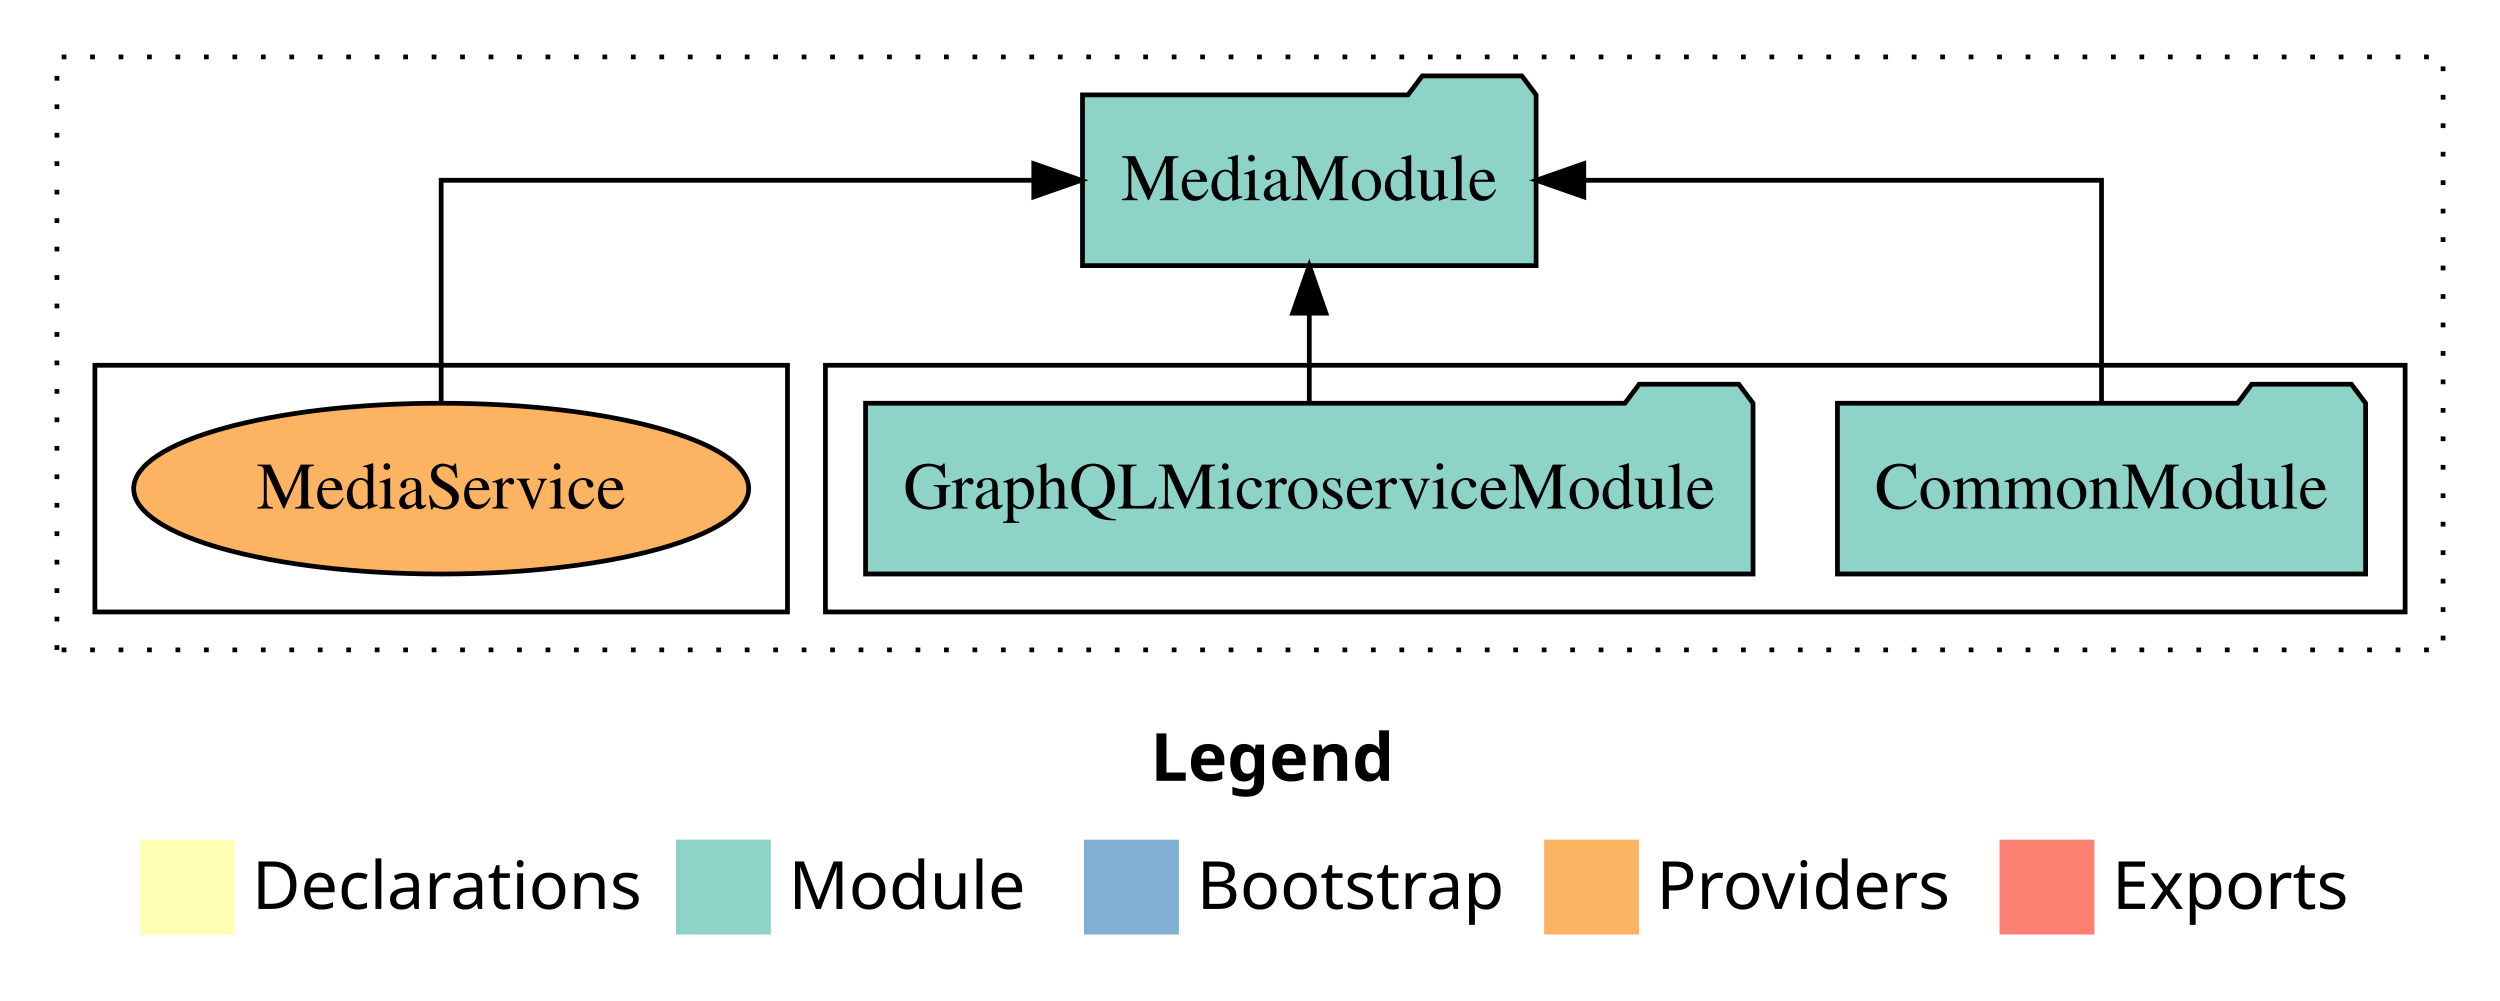
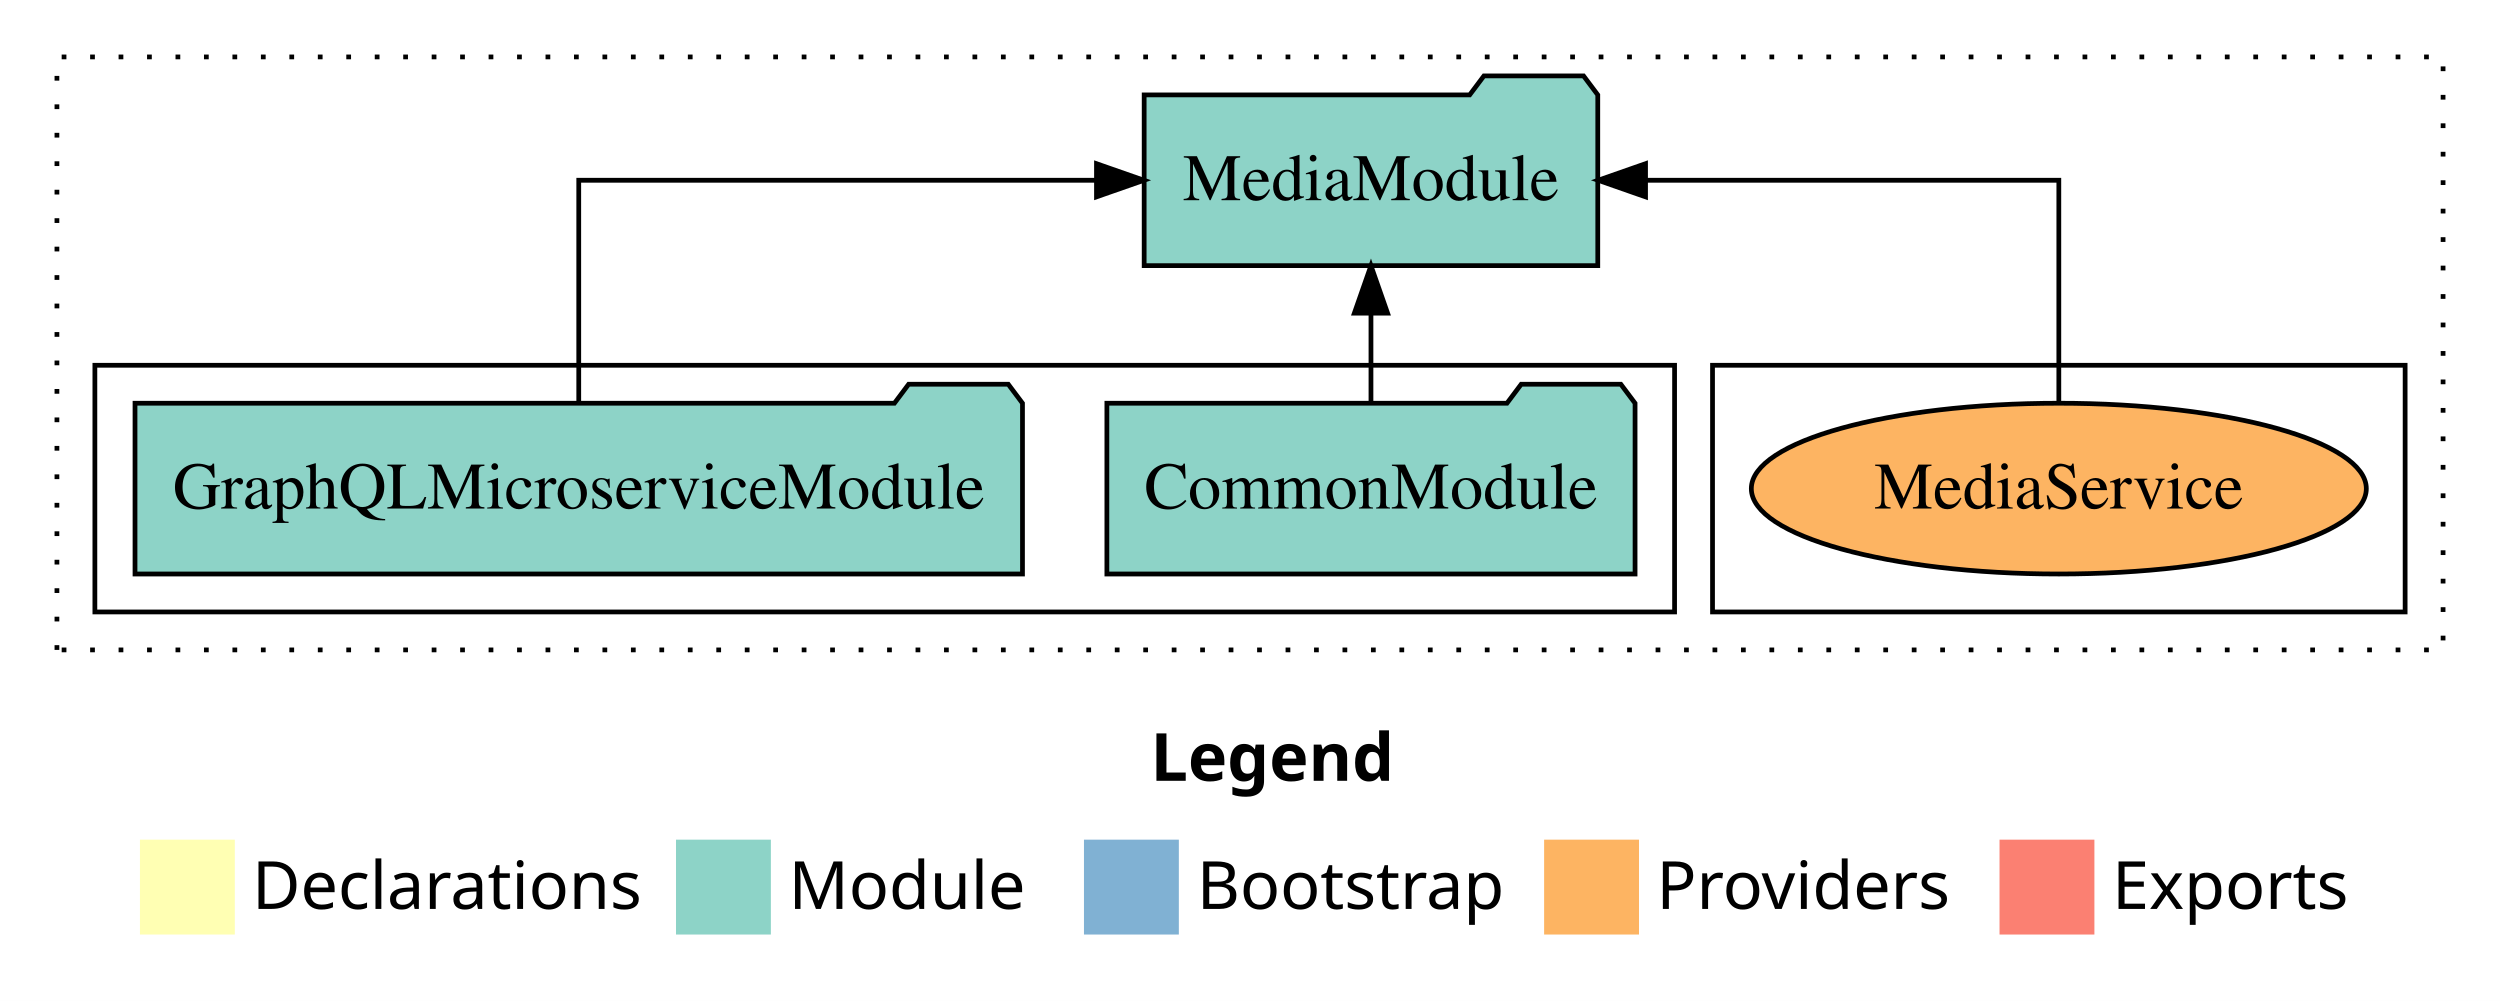
<svg xmlns="http://www.w3.org/2000/svg" width="527pt" height="211pt" viewBox="0.00 0.00 527.00 211.00">
  <g id="graph0" class="graph" transform="scale(1 1) rotate(0) translate(4 207)">
    <polygon fill="white" stroke="transparent" points="-4,4 -4,-207 523,-207 523,4 -4,4" />
    <text text-anchor="start" x="238.51" y="-42.4" font-family="Times-12" font-weight="bold" font-size="14.00">Legend</text>
    <polygon fill="#ffffb3" stroke="transparent" points="25.5,-10 25.5,-30 45.5,-30 45.5,-10 25.5,-10" />
    <text text-anchor="start" x="49.13" y="-15.4" font-family="Times-12" font-size="14.00">  Declarations</text>
    <polygon fill="#8dd3c7" stroke="transparent" points="138.5,-10 138.5,-30 158.5,-30 158.5,-10 138.5,-10" />
    <text text-anchor="start" x="162.23" y="-15.4" font-family="Times-12" font-size="14.00">  Module</text>
    <polygon fill="#80b1d3" stroke="transparent" points="224.5,-10 224.5,-30 244.5,-30 244.5,-10 224.5,-10" />
    <text text-anchor="start" x="248.28" y="-15.4" font-family="Times-12" font-size="14.00">  Bootstrap</text>
    <polygon fill="#fdb462" stroke="transparent" points="321.5,-10 321.5,-30 341.5,-30 341.5,-10 321.5,-10" />
    <text text-anchor="start" x="345.17" y="-15.4" font-family="Times-12" font-size="14.00">  Providers</text>
    <polygon fill="#fb8072" stroke="transparent" points="417.5,-10 417.5,-30 437.5,-30 437.5,-10 417.5,-10" />
    <text text-anchor="start" x="441.23" y="-15.4" font-family="Times-12" font-size="14.00">  Exports</text>
    <g id="clust1" class="cluster">
      <polygon fill="none" stroke="black" stroke-dasharray="1,5" points="8,-70 8,-195 511,-195 511,-70 8,-70" />
    </g>
+     <g id="clust6" class="cluster">
+       <polygon fill="none" stroke="black" points="357,-78 357,-130 503,-130 503,-78 357,-78" />
+     </g>
    <g id="clust3" class="cluster">
-       <polygon fill="none" stroke="black" points="170,-78 170,-130 503,-130 503,-78 170,-78" />
-     </g>
-     <g id="clust6" class="cluster">
-       <polygon fill="none" stroke="black" points="16,-78 16,-130 162,-130 162,-78 16,-78" />
+       <polygon fill="none" stroke="black" points="16,-78 16,-130 349,-130 349,-78 16,-78" />
    </g>
    <g id="node1" class="node">
-       <polygon fill="#8dd3c7" stroke="black" points="494.67,-122 491.67,-126 470.67,-126 467.67,-122 383.33,-122 383.33,-86 494.67,-86 494.67,-122" />
-       <text text-anchor="middle" x="439" y="-99.8" font-family="Times,serif" font-size="14.00">CommonModule</text>
+       <polygon fill="#8dd3c7" stroke="black" points="340.67,-122 337.67,-126 316.67,-126 313.67,-122 229.33,-122 229.33,-86 340.67,-86 340.67,-122" />
+       <text text-anchor="middle" x="285" y="-99.8" font-family="Times,serif" font-size="14.00">CommonModule</text>
    </g>
    <g id="node3" class="node">
-       <polygon fill="#8dd3c7" stroke="black" points="319.81,-187 316.81,-191 295.81,-191 292.81,-187 224.19,-187 224.19,-151 319.81,-151 319.81,-187" />
-       <text text-anchor="middle" x="272" y="-164.8" font-family="Times,serif" font-size="14.00">MediaModule</text>
+       <polygon fill="#8dd3c7" stroke="black" points="332.81,-187 329.81,-191 308.81,-191 305.81,-187 237.19,-187 237.19,-151 332.81,-151 332.81,-187" />
+       <text text-anchor="middle" x="285" y="-164.8" font-family="Times,serif" font-size="14.00">MediaModule</text>
    </g>
    <g id="edge1" class="edge">
-       <path fill="none" stroke="black" d="M439,-122.11C439,-141.34 439,-169 439,-169 439,-169 329.86,-169 329.86,-169" />
-       <polygon fill="black" stroke="black" points="329.86,-165.5 319.86,-169 329.86,-172.5 329.86,-165.5" />
+       <path fill="none" stroke="black" d="M285,-122.11C285,-122.11 285,-140.99 285,-140.99" />
+       <polygon fill="black" stroke="black" points="281.5,-140.99 285,-150.99 288.5,-140.99 281.5,-140.99" />
    </g>
    <g id="node2" class="node">
-       <polygon fill="#8dd3c7" stroke="black" points="365.54,-122 362.54,-126 341.54,-126 338.54,-122 178.46,-122 178.46,-86 365.54,-86 365.54,-122" />
-       <text text-anchor="middle" x="272" y="-99.8" font-family="Times,serif" font-size="14.00">GraphQLMicroserviceModule</text>
+       <polygon fill="#8dd3c7" stroke="black" points="211.54,-122 208.54,-126 187.54,-126 184.54,-122 24.46,-122 24.46,-86 211.54,-86 211.54,-122" />
+       <text text-anchor="middle" x="118" y="-99.8" font-family="Times,serif" font-size="14.00">GraphQLMicroserviceModule</text>
    </g>
    <g id="edge2" class="edge">
-       <path fill="none" stroke="black" d="M272,-122.11C272,-122.11 272,-140.99 272,-140.99" />
-       <polygon fill="black" stroke="black" points="268.5,-140.99 272,-150.99 275.5,-140.99 268.5,-140.99" />
+       <path fill="none" stroke="black" d="M118,-122.11C118,-141.34 118,-169 118,-169 118,-169 227.14,-169 227.14,-169" />
+       <polygon fill="black" stroke="black" points="227.14,-172.5 237.14,-169 227.14,-165.5 227.14,-172.5" />
    </g>
    <g id="node4" class="node">
-       <ellipse fill="#fdb462" stroke="black" cx="89" cy="-104" rx="64.82" ry="18" />
-       <text text-anchor="middle" x="89" y="-99.8" font-family="Times,serif" font-size="14.00">MediaService</text>
+       <ellipse fill="#fdb462" stroke="black" cx="430" cy="-104" rx="64.82" ry="18" />
+       <text text-anchor="middle" x="430" y="-99.8" font-family="Times,serif" font-size="14.00">MediaService</text>
    </g>
    <g id="edge3" class="edge">
-       <path fill="none" stroke="black" d="M89,-122.11C89,-141.34 89,-169 89,-169 89,-169 213.92,-169 213.92,-169" />
-       <polygon fill="black" stroke="black" points="213.92,-172.5 223.92,-169 213.92,-165.5 213.92,-172.5" />
+       <path fill="none" stroke="black" d="M430,-122.11C430,-141.34 430,-169 430,-169 430,-169 342.88,-169 342.88,-169" />
+       <polygon fill="black" stroke="black" points="342.88,-165.5 332.88,-169 342.88,-172.5 342.88,-165.5" />
    </g>
  </g>
</svg>
